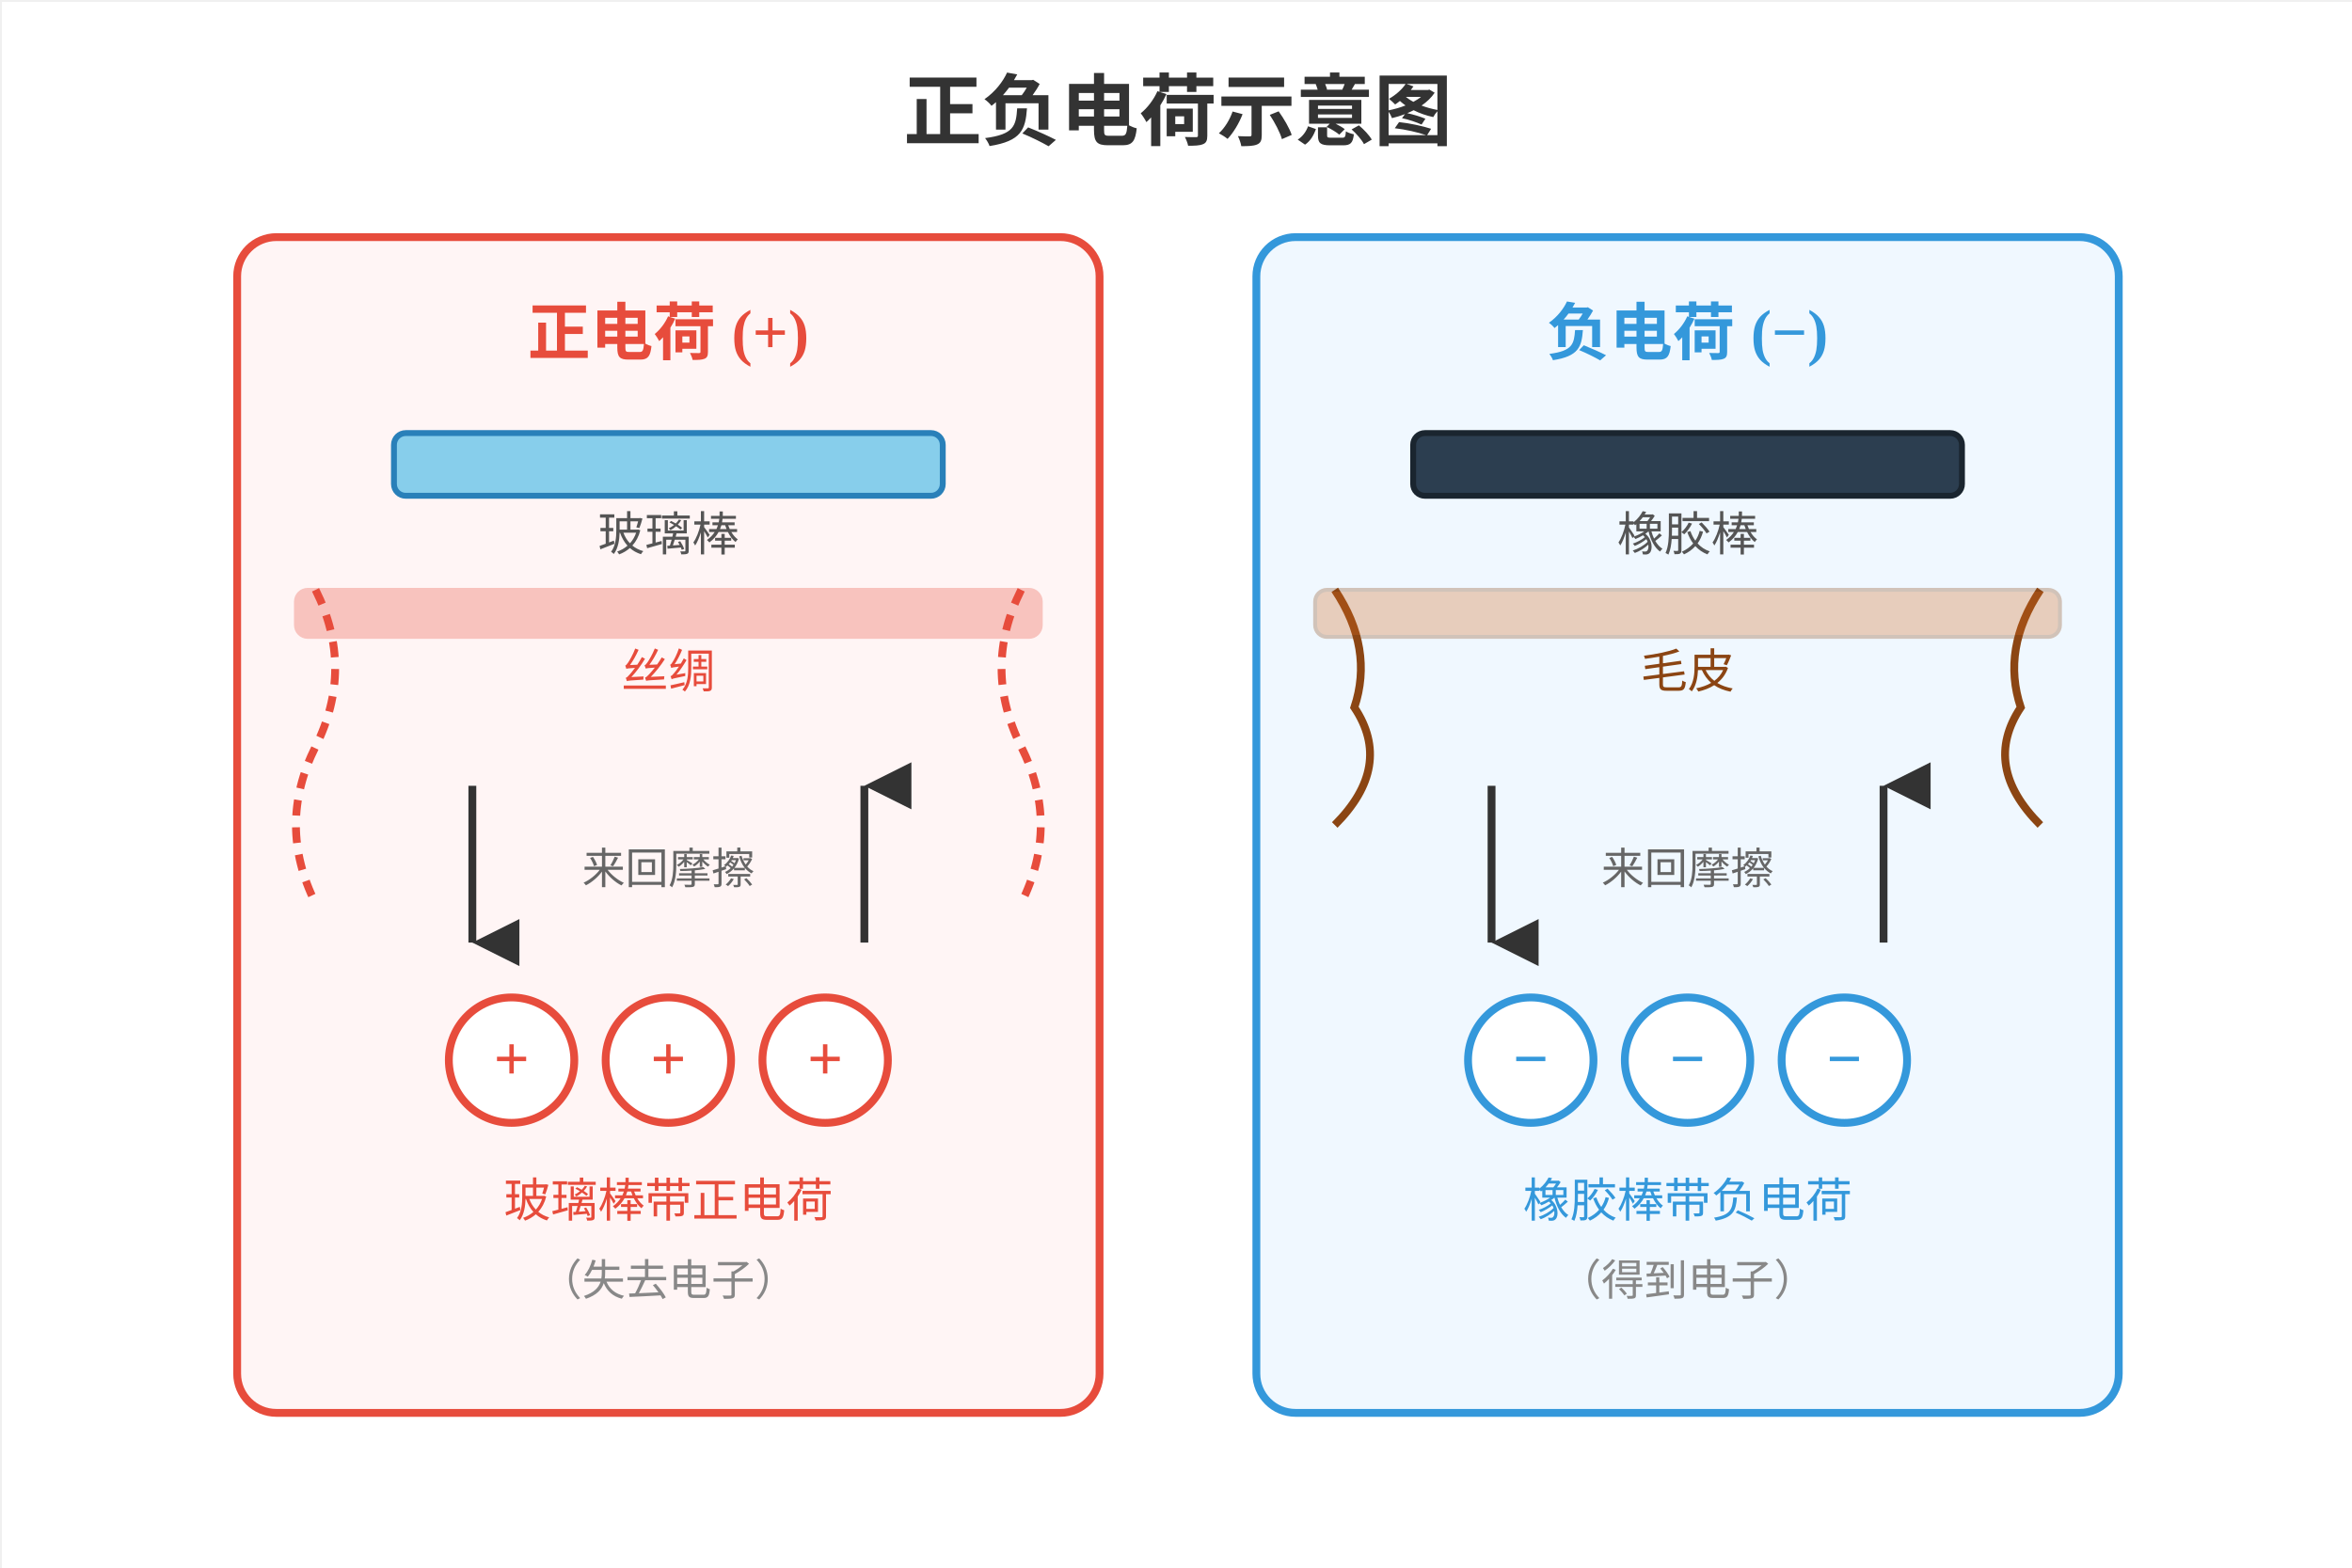
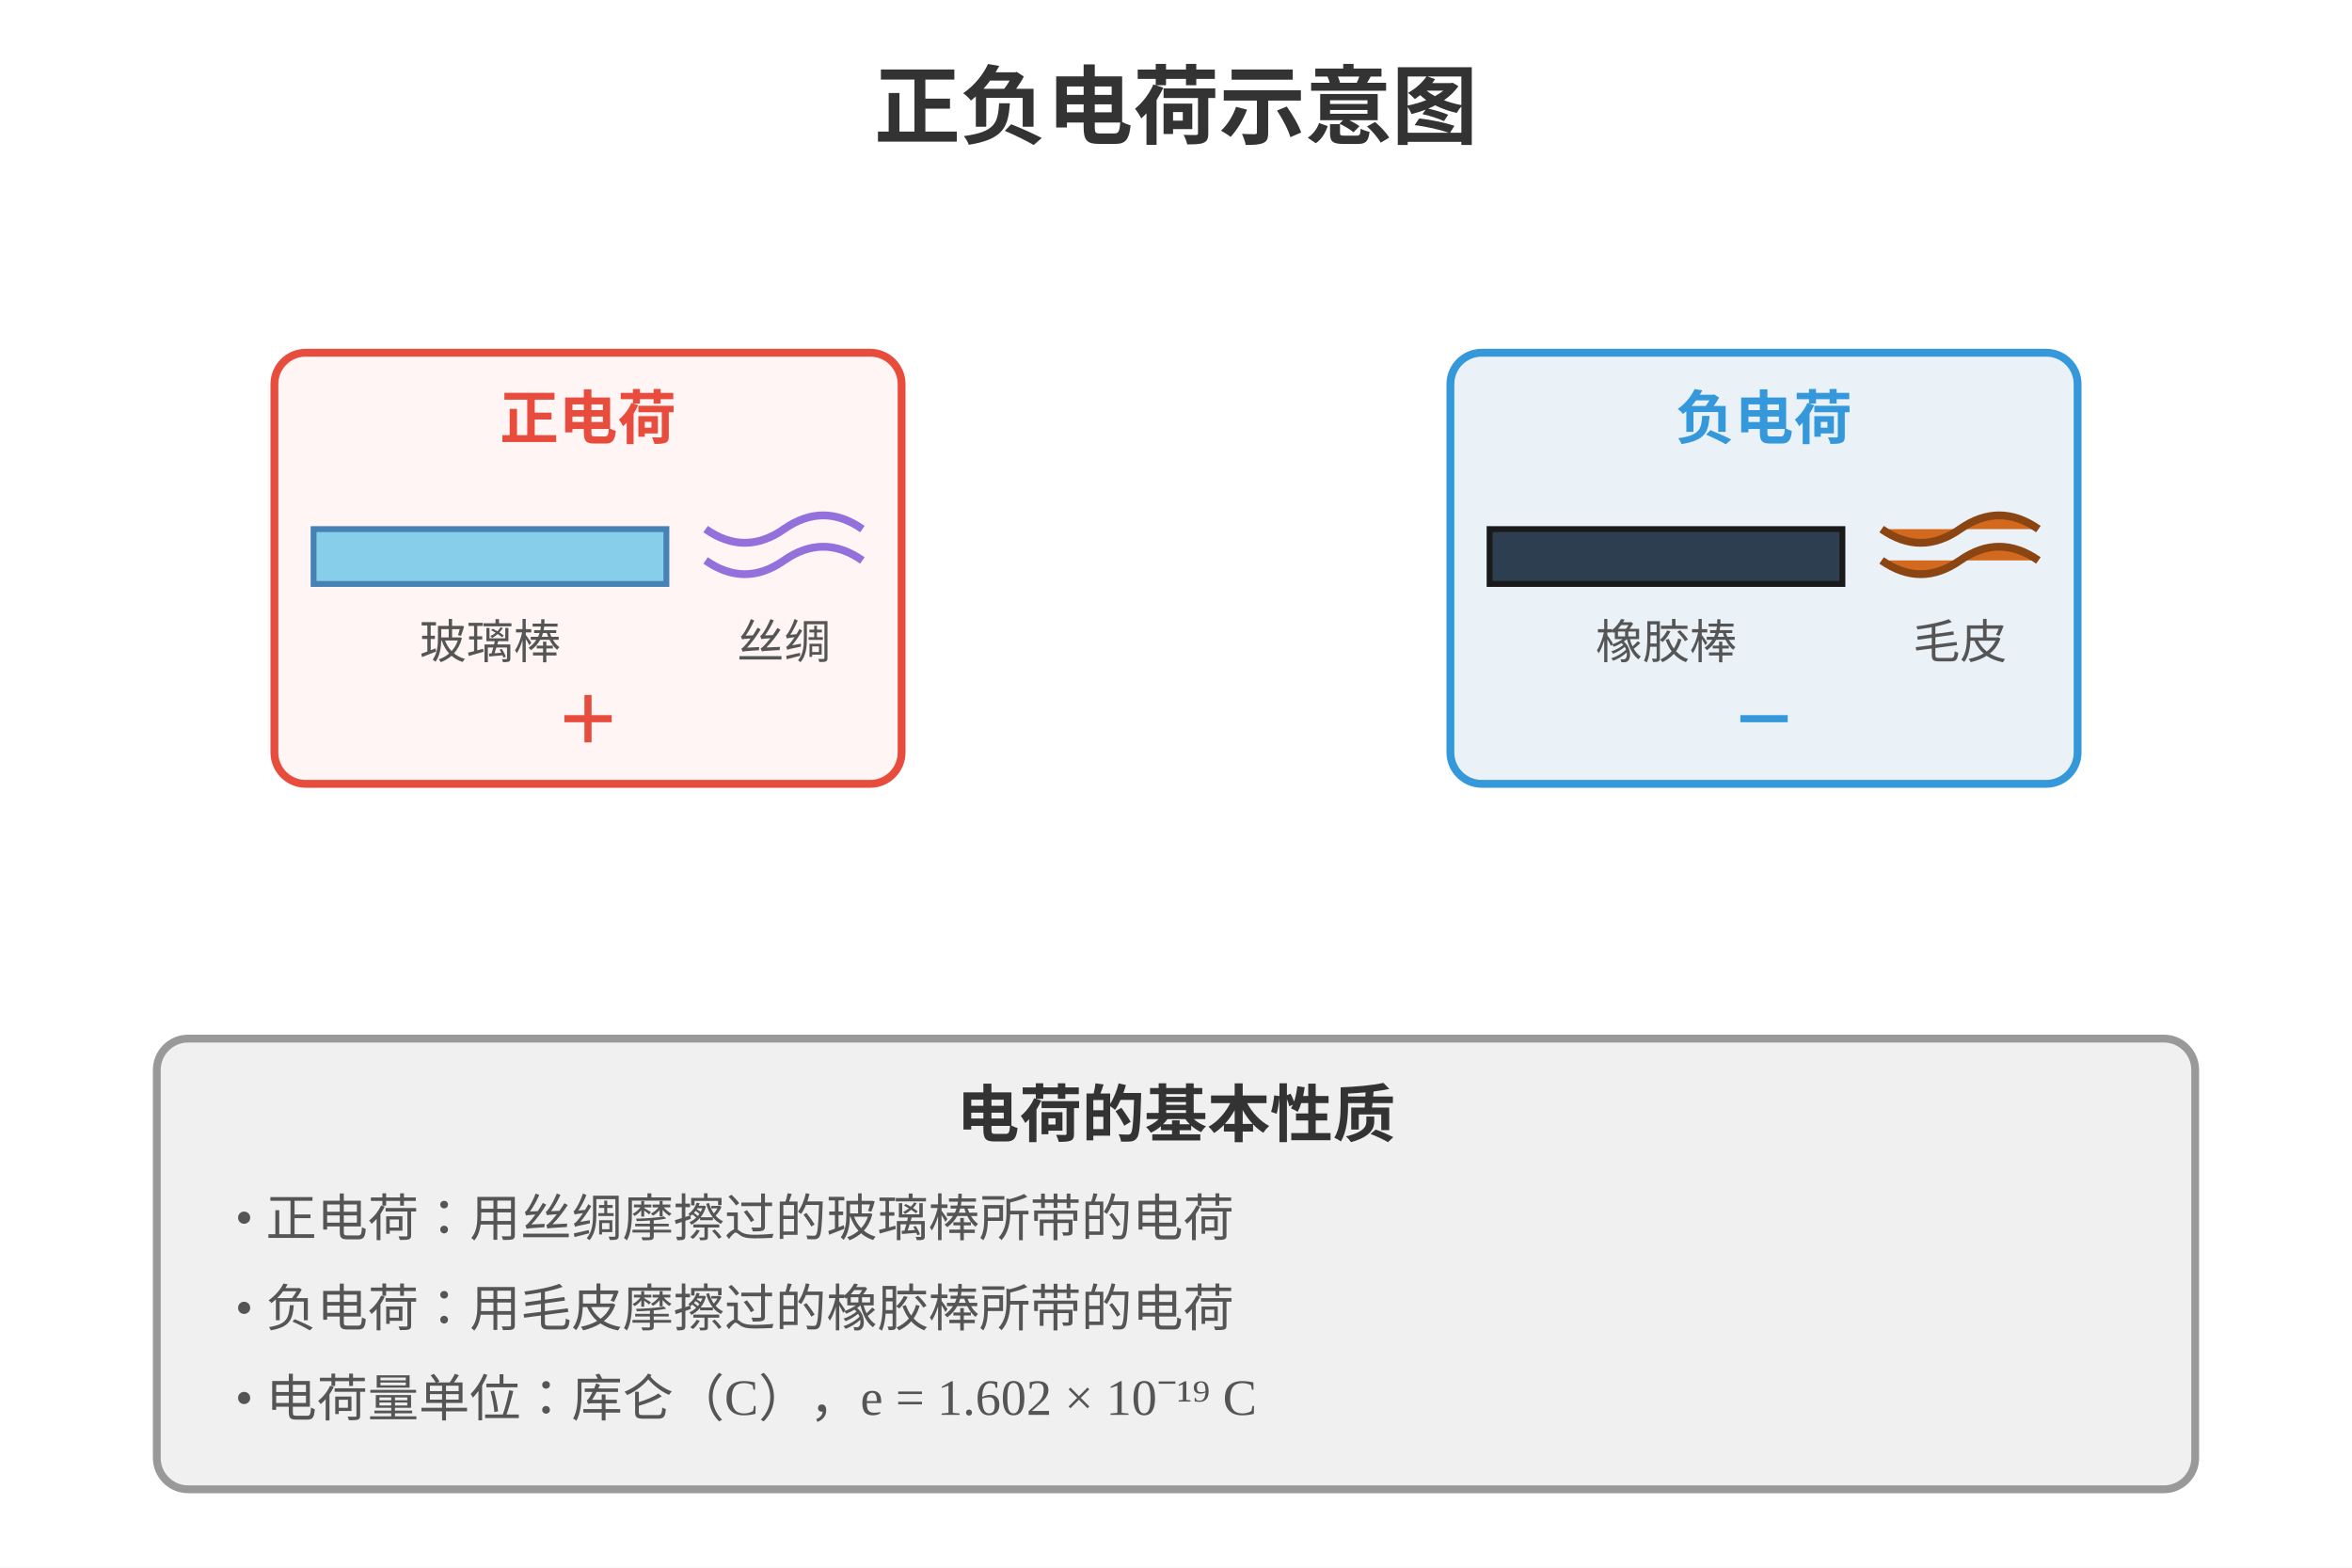
<svg xmlns="http://www.w3.org/2000/svg" width="600" height="400" viewBox="0 0 600 400">
-   <defs />
-   <g transform="translate(0.5,0.5)">
-     <rect x="0" y="0" width="600" height="400" fill="#ffffff" stroke="none" />
-     <text x="300" y="35" text-anchor="middle" font-size="20" font-weight="bold" fill="#333">正负电荷示意图</text>
-     <rect x="60" y="60" width="220" height="300" rx="10" ry="10" fill="#fff5f5" stroke="#e74c3c" stroke-width="2" />
-     <text x="170" y="90" text-anchor="middle" font-size="16" font-weight="bold" fill="#e74c3c">正电荷 (+)</text>
-     <rect x="100" y="110" width="140" height="16" rx="3" ry="3" fill="#87CEEB" stroke="#2980b9" stroke-width="1.5" />
-     <text x="170" y="140" text-anchor="middle" font-size="12" fill="#555">玻璃棒</text>
-     <path d="M 80 150 Q 90 170 80 190 Q 70 210 80 230" fill="none" stroke="#e74c3c" stroke-width="2" stroke-dasharray="4,3" />
-     <path d="M 260 150 Q 250 170 260 190 Q 270 210 260 230" fill="none" stroke="#e74c3c" stroke-width="2" stroke-dasharray="4,3" />
-     <rect x="75" y="150" width="190" height="12" rx="3" ry="3" fill="#e74c3c" opacity="0.3" stroke="#e74c3c" stroke-width="1" />
-     <text x="170" y="175" text-anchor="middle" font-size="12" fill="#e74c3c">丝绸</text>
-     <path d="M 120 200 L 120 240" fill="none" stroke="#333" stroke-width="2" marker-end="url(#arrowDown)" />
-     <path d="M 220 240 L 220 200" fill="none" stroke="#333" stroke-width="2" marker-end="url(#arrowUp)" />
-     <text x="170" y="225" text-anchor="middle" font-size="11" fill="#666">来回摩擦</text>
-     <circle cx="130" cy="270" r="16" fill="#fff" stroke="#e74c3c" stroke-width="2" />
-     <text x="130" y="275" text-anchor="middle" font-size="16" font-weight="bold" fill="#e74c3c">+</text>
-     <circle cx="170" cy="270" r="16" fill="#fff" stroke="#e74c3c" stroke-width="2" />
-     <text x="170" y="275" text-anchor="middle" font-size="16" font-weight="bold" fill="#e74c3c">+</text>
-     <circle cx="210" cy="270" r="16" fill="#fff" stroke="#e74c3c" stroke-width="2" />
-     <text x="210" y="275" text-anchor="middle" font-size="16" font-weight="bold" fill="#e74c3c">+</text>
-     <text x="170" y="310" text-anchor="middle" font-size="12" fill="#e74c3c">玻璃棒带正电荷</text>
-     <text x="170" y="330" text-anchor="middle" font-size="11" fill="#888">（失去电子）</text>
-     <rect x="320" y="60" width="220" height="300" rx="10" ry="10" fill="#f0f8ff" stroke="#3498db" stroke-width="2" />
-     <text x="430" y="90" text-anchor="middle" font-size="16" font-weight="bold" fill="#3498db">负电荷 (−)</text>
-     <rect x="360" y="110" width="140" height="16" rx="3" ry="3" fill="#2c3e50" stroke="#1a252f" stroke-width="1.5" />
-     <text x="430" y="140" text-anchor="middle" font-size="12" fill="#555">橡胶棒</text>
-     <path d="M 340 150 Q 350 165 345 180 Q 355 195 340 210" fill="none" stroke="#8B4513" stroke-width="2" />
-     <path d="M 520 150 Q 510 165 515 180 Q 505 195 520 210" fill="none" stroke="#8B4513" stroke-width="2" />
-     <rect x="335" y="150" width="190" height="12" rx="3" ry="3" fill="#D2691E" opacity="0.3" stroke="#8B4513" stroke-width="1" />
-     <text x="430" y="175" text-anchor="middle" font-size="12" fill="#8B4513">毛皮</text>
-     <path d="M 380 200 L 380 240" fill="none" stroke="#333" stroke-width="2" marker-end="url(#arrowDown)" />
-     <path d="M 480 240 L 480 200" fill="none" stroke="#333" stroke-width="2" marker-end="url(#arrowUp)" />
-     <text x="430" y="225" text-anchor="middle" font-size="11" fill="#666">来回摩擦</text>
-     <circle cx="390" cy="270" r="16" fill="#fff" stroke="#3498db" stroke-width="2" />
-     <text x="390" y="275" text-anchor="middle" font-size="16" font-weight="bold" fill="#3498db">−</text>
-     <circle cx="430" cy="270" r="16" fill="#fff" stroke="#3498db" stroke-width="2" />
-     <text x="430" y="275" text-anchor="middle" font-size="16" font-weight="bold" fill="#3498db">−</text>
-     <circle cx="470" cy="270" r="16" fill="#fff" stroke="#3498db" stroke-width="2" />
-     <text x="470" y="275" text-anchor="middle" font-size="16" font-weight="bold" fill="#3498db">−</text>
-     <text x="430" y="310" text-anchor="middle" font-size="12" fill="#3498db">橡胶棒带负电荷</text>
-     <text x="430" y="330" text-anchor="middle" font-size="11" fill="#888">（得到电子）</text>
-     <defs>
-       <marker id="arrowDown" viewBox="0 0 10 10" refX="5" refY="10" markerWidth="6" markerHeight="6" orient="auto">
-         <path d="M 0 0 L 5 10 L 10 0" fill="#333" />
-       </marker>
-       <marker id="arrowUp" viewBox="0 0 10 10" refX="5" refY="0" markerWidth="6" markerHeight="6" orient="auto">
-         <path d="M 0 10 L 5 0 L 10 10" fill="#333" />
-       </marker>
-     </defs>
+   <rect x="0" y="0" width="600" height="400" fill="#ffffff" />
+   <text x="300" y="35" text-anchor="middle" font-size="22" font-weight="bold" fill="#333">正负电荷示意图</text>
+   <g transform="translate(150, 130)">
+     <rect x="-80" y="-40" width="160" height="110" rx="8" fill="#fff5f5" stroke="#e74c3c" stroke-width="2" />
+     <text x="0" y="-18" text-anchor="middle" font-size="15" font-weight="bold" fill="#e74c3c">正电荷</text>
+     <rect x="-70" y="5" width="90" height="14" fill="#87ceeb" stroke="#4682b4" stroke-width="1.5" />
+     <text x="-25" y="38" text-anchor="middle" font-size="12" fill="#555">玻璃棒</text>
+     <path d="M 30 5 Q 40 12 50 5 Q 60 -2 70 5" fill="none" stroke="#9370db" stroke-width="2" />
+     <path d="M 30 13 Q 40 20 50 13 Q 60 6 70 13" fill="none" stroke="#9370db" stroke-width="2" />
+     <text x="50" y="38" text-anchor="middle" font-size="12" fill="#555">丝绸</text>
+     <text x="0" y="62" text-anchor="middle" font-size="26" font-weight="bold" fill="#e74c3c">+</text>
  </g>
+   <g transform="translate(450, 130)">
+     <rect x="-80" y="-40" width="160" height="110" rx="8" fill="#eaf2f8" stroke="#3498db" stroke-width="2" />
+     <text x="0" y="-18" text-anchor="middle" font-size="15" font-weight="bold" fill="#3498db">负电荷</text>
+     <rect x="-70" y="5" width="90" height="14" fill="#2c3e50" stroke="#1a1a1a" stroke-width="1.5" />
+     <text x="-25" y="38" text-anchor="middle" font-size="12" fill="#555">橡胶棒</text>
+     <path d="M 30 5 Q 40 12 50 5 Q 60 -2 70 5" fill="#d2691e" stroke="#8b4513" stroke-width="2" />
+     <path d="M 30 13 Q 40 20 50 13 Q 60 6 70 13" fill="#d2691e" stroke="#8b4513" stroke-width="2" />
+     <text x="50" y="38" text-anchor="middle" font-size="12" fill="#555">毛皮</text>
+     <text x="0" y="62" text-anchor="middle" font-size="26" font-weight="bold" fill="#3498db">−</text>
+   </g>
+   <rect x="40" y="265" width="520" height="115" rx="8" fill="#f0f0f0" stroke="#999" stroke-width="2" />
+   <text x="300" y="290" text-anchor="middle" font-size="16" font-weight="bold" fill="#333">电荷的基本性质</text>
+   <text x="60" y="315" font-size="13" fill="#555">• 正电荷：用丝绸摩擦过的玻璃棒所带的电荷</text>
+   <text x="60" y="338" font-size="13" fill="#555">• 负电荷：用毛皮摩擦过的橡胶棒所带的电荷</text>
+   <text x="60" y="361" font-size="13" fill="#555">• 电荷量单位：库仑（C），e = 1.602 × 10⁻¹⁹ C</text>
</svg>
